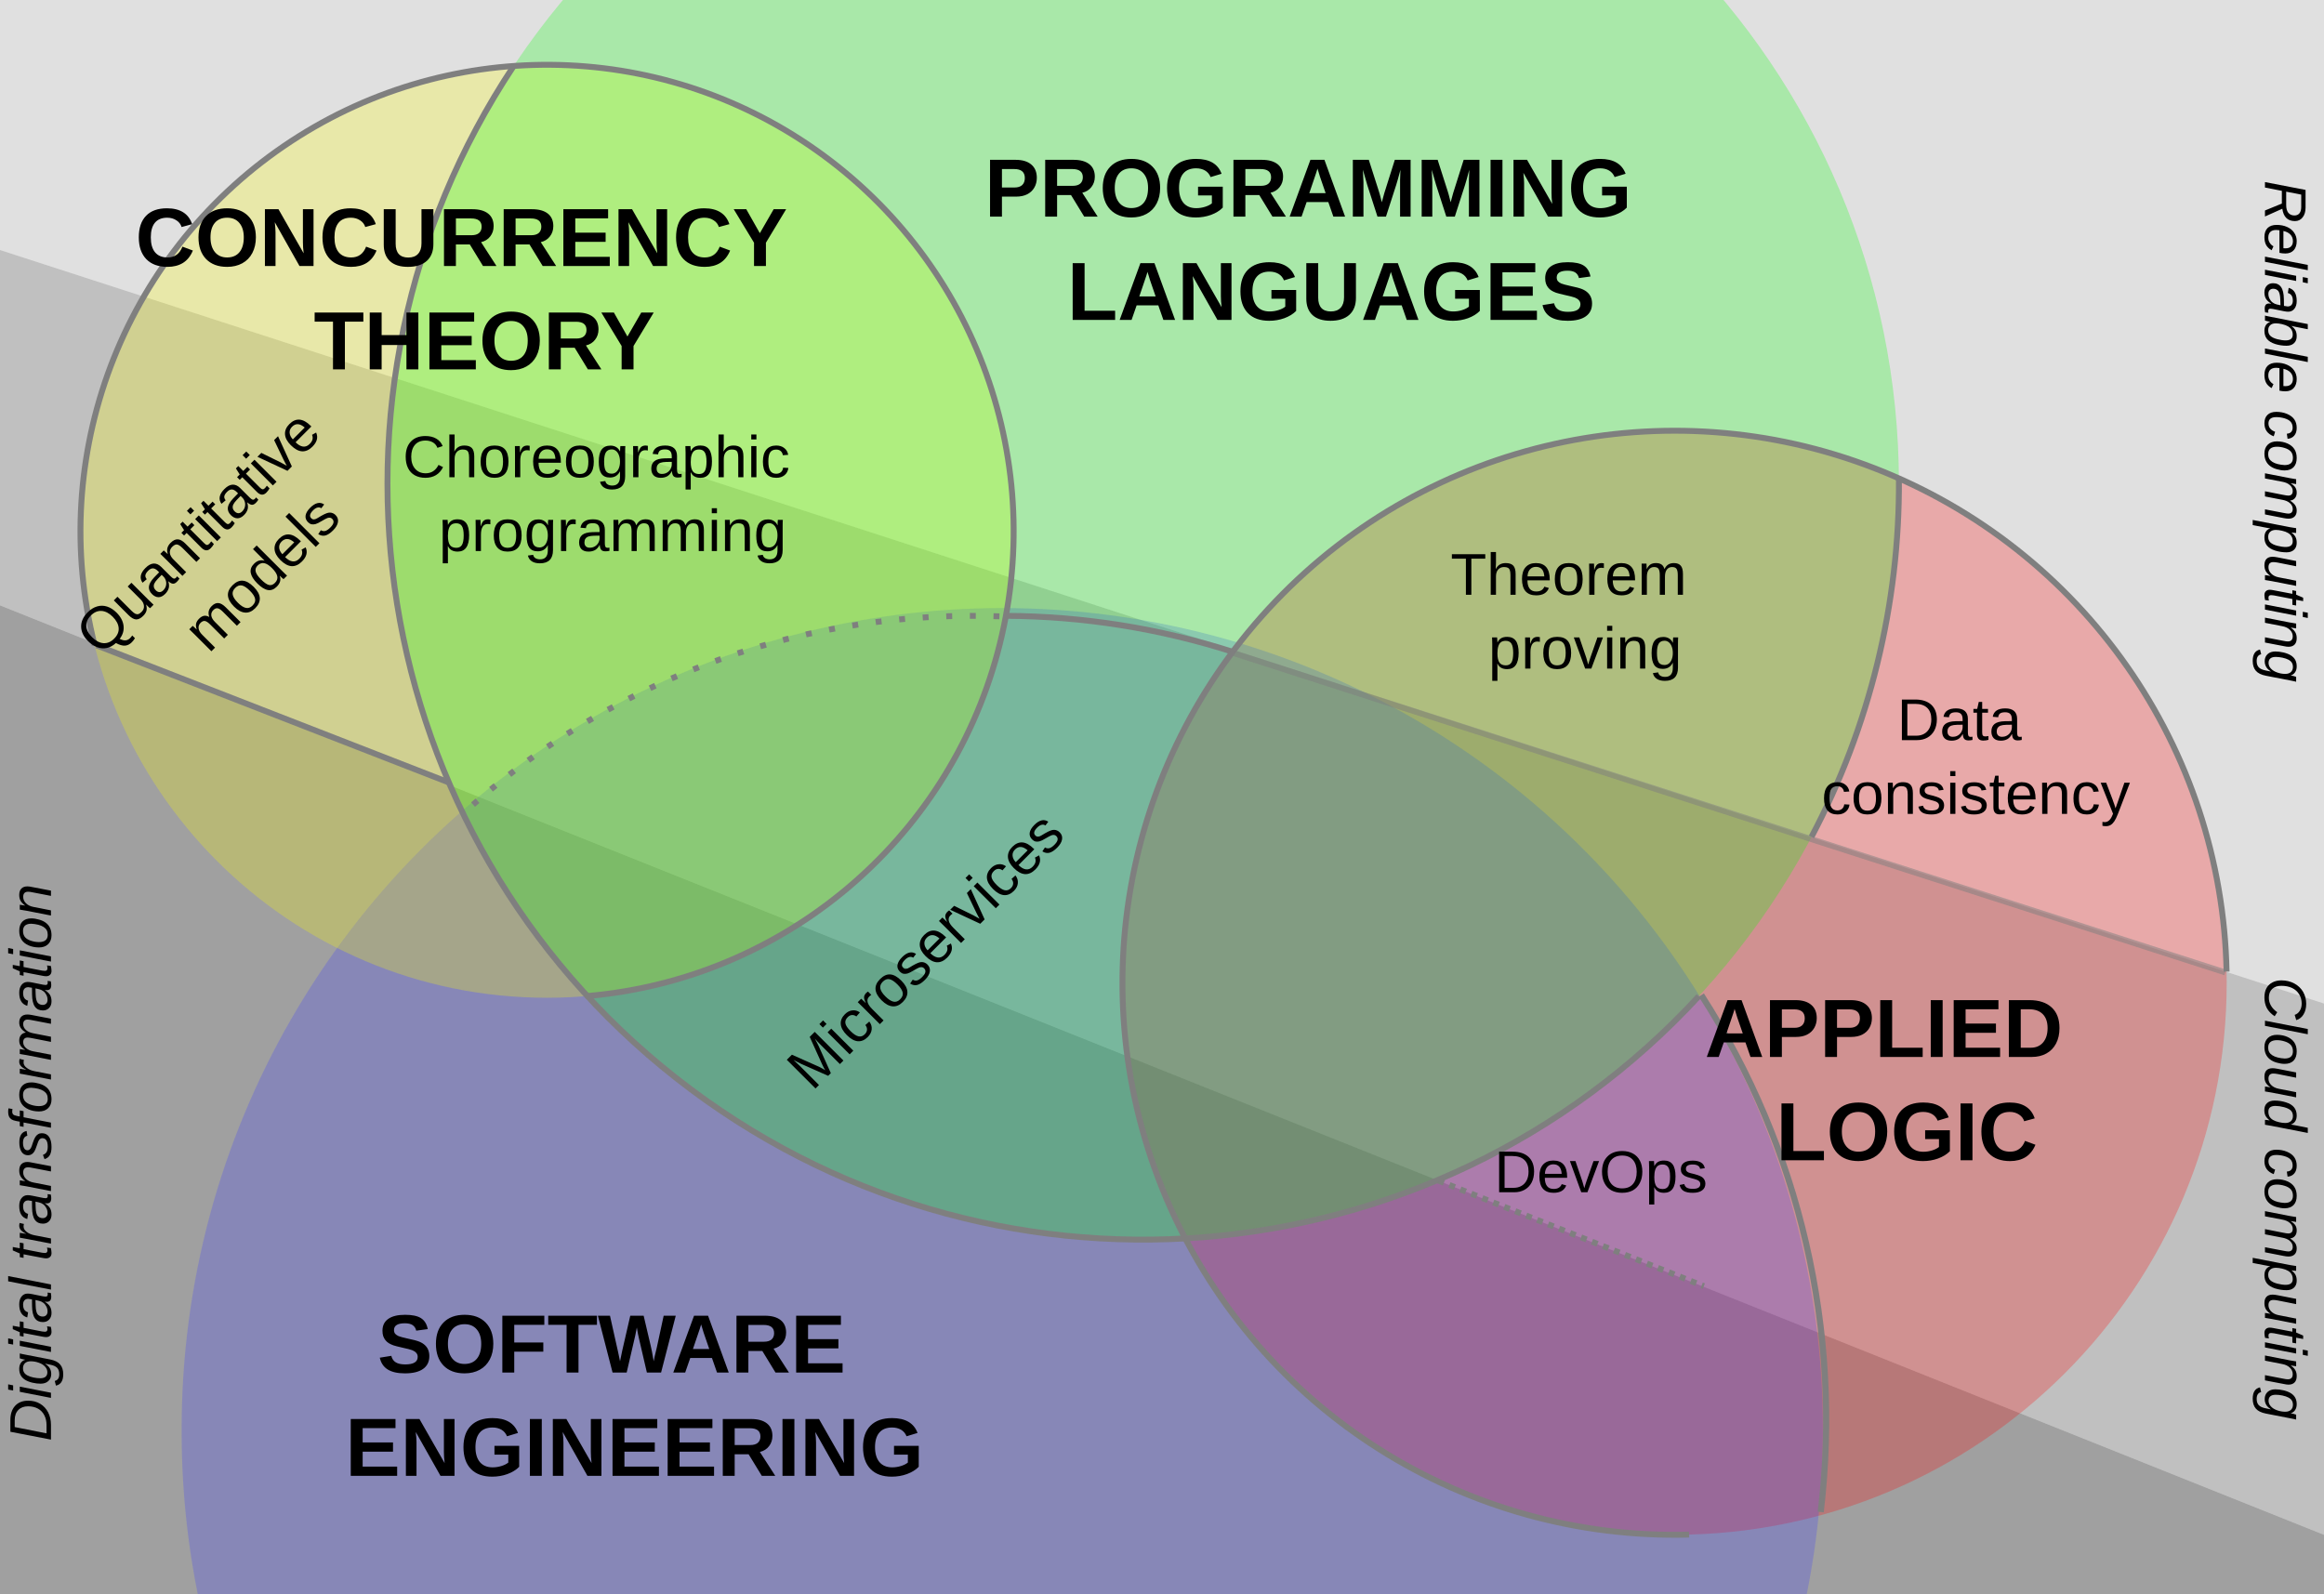
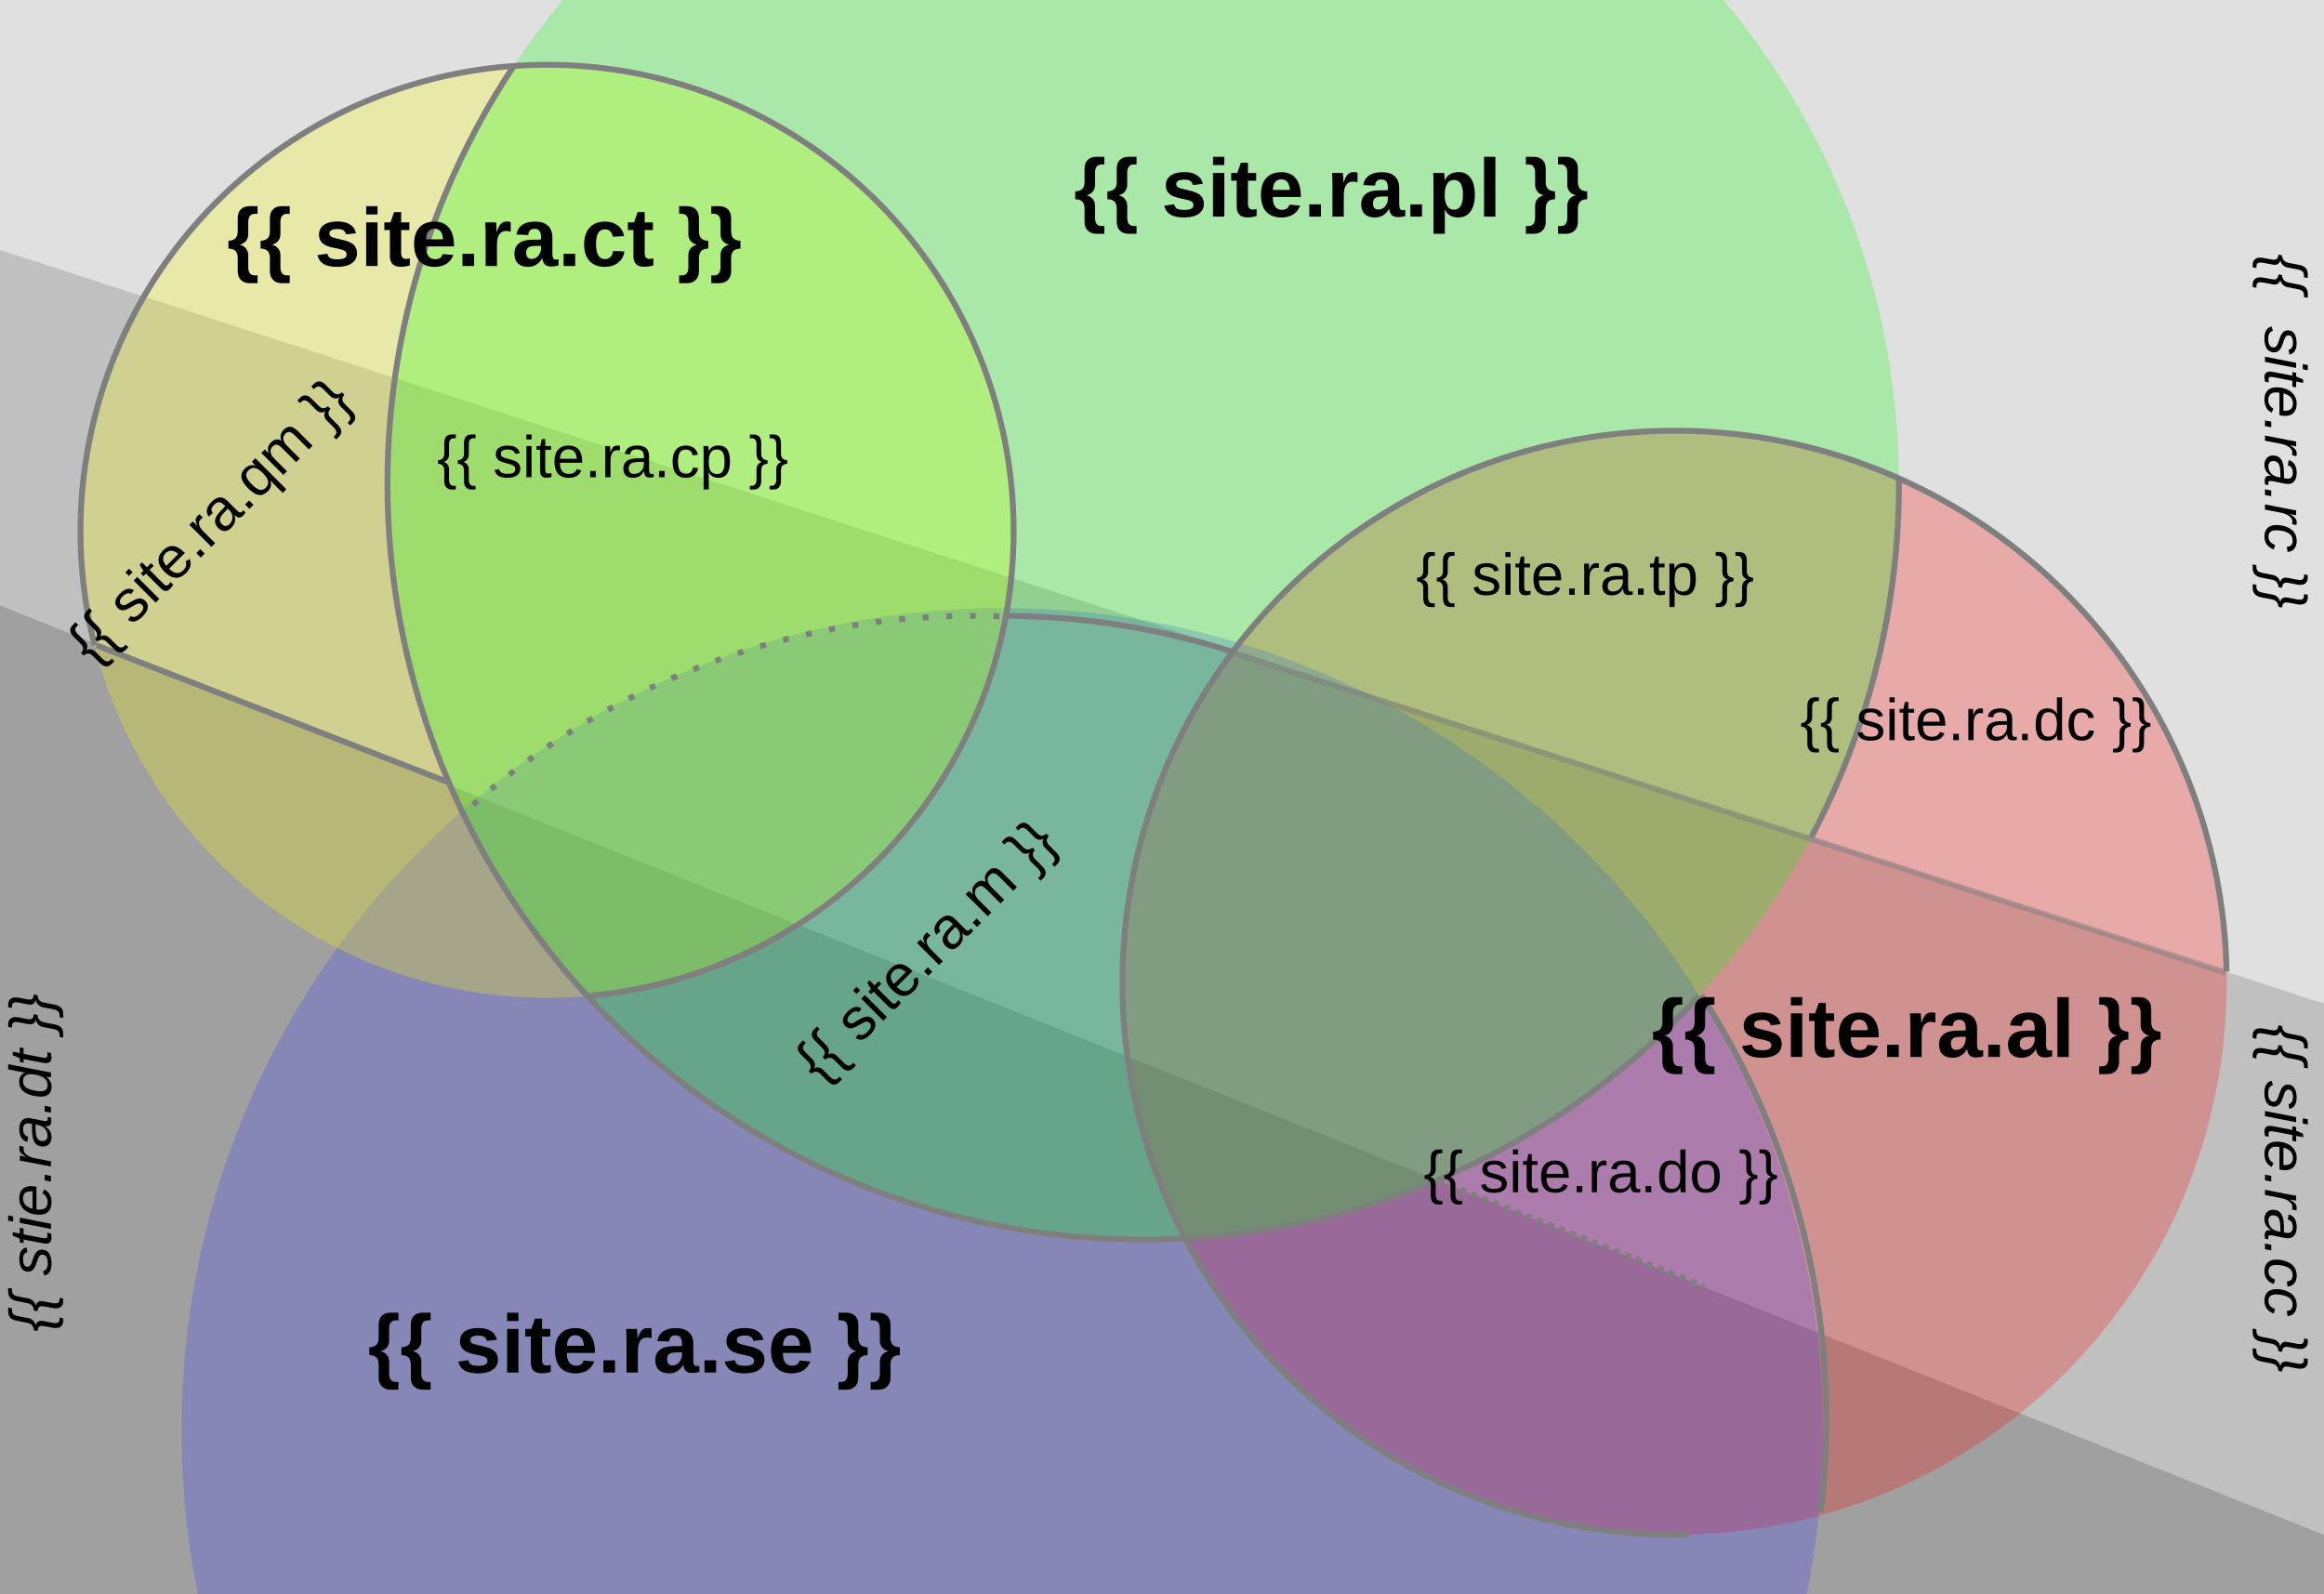
<svg xmlns="http://www.w3.org/2000/svg" width="393.63" height="270" id="svg2" version="1.1">
  <defs id="defs4">
    <marker orient="auto" refY="0.0" refX="0.0" id="Arrow1Mend" style="overflow:visible;">
      <path id="path3851" d="M 0.0,0.0 L 5.0,-5.0 L -12.5,0.0 L 5.0,5.0 L 0.0,0.0 z " style="fill-rule:evenodd;stroke:#000000;stroke-width:1.0pt;" transform="scale(0.4) rotate(180) translate(10,0)" />
    </marker>
  </defs>
  <g id="layer1" transform="translate(-111.7585,-344.3547)">
    <path style="fill:#000000;fill-opacity:0.373;stroke:none" d="m 505.393,604.355 0,100 -400.885,0 0.885,-260" id="path3863" />
    <path style="fill:#000000;fill-opacity:0.247;stroke:none" d="m 104.507,384.355 0.885,60 400,160 0,-90 z" id="path3865" />
    <path style="fill:#000000;fill-opacity:0.122;stroke:none" d="m 104.507,384.355 0,-90 400.885,0 0,220" id="path3861" />
    <path style="fill:#ff0000;fill-opacity:0.247;fill-rule:evenodd;stroke:none" id="path2991" d="m 684.892,342.446 a 93.514,93.514 0 1 1 -187.028,0 93.514,93.514 0 1 1 187.028,0 z" transform="translate(-195.9847,168.3947)" />
    <path style="fill:#3f3fff;fill-opacity:0.247;fill-rule:evenodd;stroke:none" id="path2993" d="m 777.586,726.38 a 189.502,189.502 0 1 1 -379.003,0 189.502,189.502 0 1 1 379.003,0 z" transform="matrix(0.7334587,0,0,0.7334587,-149.8188,53.90833)" />
    <path style="fill:#ffff00;fill-opacity:0.247;fill-rule:evenodd;stroke:none" id="path2987-4" d="m 246.298,381.959 a 79.026,79.026 0 1 1 -158.052,0 79.026,79.026 0 1 1 158.052,0 z" transform="translate(37.14721,52.3958)" />
    <path style="fill:#00ff00;fill-opacity:0.247;fill-rule:evenodd;stroke:none" id="path2989" d="m 470.204,356.275 a 99.441,99.441 0 1 1 -198.882,0 99.441,99.441 0 1 1 198.882,0 z" transform="matrix(1.287196,0,0,1.287196,-171.8522,-32.2415)" />
    <path style="fill:none;stroke:#7f7f7f;stroke-opacity:1" id="path2987-8" d="M 90.643,401.276 A 79.026,79.026 0 1 1 174.327,460.669" transform="translate(37.14721,52.3958)" />
    <path style="fill:none;stroke:#7f7f7f;stroke-width:1.363;stroke-miterlimit:4;stroke-opacity:1;stroke-dasharray:1.363, 4.09;stroke-dashoffset:0" id="path2993-7-1" d="M 472.691,595.461 A 174.516,174.516 0 0 1 595.299,552.014" transform="matrix(0.7334572,0,0,0.7334587,-154.8178,43.90866)" />
    <path style="fill:none;stroke:#7f7f7f;stroke-width:1.363;stroke-miterlimit:4;stroke-opacity:1;stroke-dasharray:none" id="path2993-7-1-4" d="m 588.92,551.866 a 174.516,174.516 0 0 1 52.581,8.374" transform="matrix(0.7334587,0,0,0.7334587,-149.819,43.90843)" />
    <path style="fill:none;stroke:#7f7f7f;stroke-width:1.363;stroke-miterlimit:4;stroke-opacity:1;stroke-dasharray:none" id="path2993-7-1-4-7" d="m 734.831,631.927 a 174.516,174.516 0 0 1 26.557,114.991" transform="matrix(0.7615603,0,0,0.76156,-159.6966,31.67064)" />
    <path style="fill:none;stroke:#7f7f7f;stroke-opacity:1" id="path2991-9-6" d="m 593.838,435.927 a 93.514,93.514 0 1 1 91.034,-95.371" transform="translate(-195.9847,168.3947)" />
    <path style="fill:none;stroke:#7f7f7f;stroke-width:0.777;stroke-miterlimit:4;stroke-opacity:1;stroke-dasharray:none" id="path2989-0-7" d="m 470.203,355.667 a 99.441,99.441 0 0 1 -11.51,47.052" transform="matrix(1.287196,0,0,1.287196,-171.8519,-32.24104)" />
    <path style="fill:none;stroke:#7f7f7f;stroke-width:0.777;stroke-miterlimit:4;stroke-opacity:1;stroke-dasharray:none" id="path2989-0-7-5" d="M 443.867,423.687 A 99.441,99.441 0 0 1 287.944,301.235" transform="matrix(1.287196,0,0,1.287196,-171.8522,-32.2415)" />
    <text xml:space="preserve" style="font-size:10px;font-style:normal;font-variant:normal;font-weight:normal;font-stretch:normal;text-align:center;line-height:125%;letter-spacing:0px;word-spacing:0px;text-anchor:middle;fill:#000000;fill-opacity:1;stroke:none;font-family:Arial;-inkscape-font-specification:Arial" x="554.355" y="-495.393" id="text3828" transform="matrix(0,1,-1,0,0,0)">
-       <tspan id="tspan3830" x="554.355" y="-495.393" style="font-style:italic">Cloud computing</tspan>
+       <tspan id="tspan3830" x="554.355" y="-495.393" style="font-style:italic">{{ site.ra.cc }}</tspan>
    </text>
    <text xml:space="preserve" style="font-size:10px;font-style:normal;font-variant:normal;font-weight:normal;font-stretch:normal;text-align:center;line-height:125%;letter-spacing:0px;word-spacing:0px;text-anchor:middle;fill:#000000;fill-opacity:1;stroke:none;font-family:Arial;-inkscape-font-specification:Arial" x="424.355" y="-495.393" id="text3824" transform="matrix(0,1,-1,0,0,0)">
-       <tspan id="tspan3826" x="424.355" y="-495.393" style="font-style:italic">Reliable computing</tspan>
+       <tspan id="tspan3826" x="424.355" y="-495.393" style="font-style:italic">{{  site.ra.rc }}</tspan>
    </text>
    <text xml:space="preserve" style="font-size:10px;font-style:normal;font-variant:normal;font-weight:normal;font-stretch:normal;text-align:center;line-height:125%;letter-spacing:0px;word-spacing:0px;text-anchor:middle;fill:#000000;fill-opacity:1;stroke:none;font-family:Arial;-inkscape-font-specification:Arial" x="-534.355" y="120.393" id="text3832" transform="matrix(0,-1,1,0,0,0)">
-       <tspan id="tspan3834" x="-534.355" y="120.393" style="font-style:italic">Digital transformation</tspan>
+       <tspan id="tspan3834" x="-534.355" y="120.393" style="font-style:italic">{{ stie.ra.dt }}</tspan>
    </text>
    <path style="fill:none;stroke:#7f7f7f;stroke-width:1;stroke-linecap:butt;stroke-linejoin:miter;stroke-miterlimit:4;stroke-opacity:1;stroke-dasharray:1, 1;stroke-dashoffset:0" d="m 355.393,544.355 44.954,17.878" id="path4057" />
    <path style="fill:none;stroke:#7f7f7f;stroke-width:1px;stroke-linecap:butt;stroke-linejoin:miter;stroke-opacity:0.498" d="m 320.663,454.98 168.002,54.111" id="path3822" />
    <path style="fill:none;stroke:#7f7f7f;stroke-width:1px;stroke-linecap:butt;stroke-linejoin:miter;stroke-opacity:1" d="m 128.093,453.674 59.658,23.222" id="path3820" />
    <text xml:space="preserve" style="font-size:10px;font-style:normal;font-variant:normal;font-weight:normal;font-stretch:normal;text-align:center;line-height:125%;letter-spacing:0px;word-spacing:0px;text-anchor:middle;fill:#000000;fill-opacity:1;stroke:none;font-family:Arial;-inkscape-font-specification:Arial" x="389.855" y="546.327" id="text4131">
-       <tspan id="tspan4133" x="389.855" y="546.327">DevOps</tspan>
+       <tspan id="tspan4133" x="389.855" y="546.327">{{ site.ra.do }}</tspan>
    </text>
    <text xml:space="preserve" style="font-size:14px;font-style:normal;font-variant:normal;font-weight:normal;font-stretch:normal;text-align:center;line-height:125%;letter-spacing:0px;word-spacing:0px;text-anchor:middle;fill:#000000;fill-opacity:1;stroke:none;font-family:Arial;-inkscape-font-specification:Arial" x="444.454" y="523.404" id="text4071">
-       <tspan x="444.454" y="523.404" id="tspan4081" style="font-size:14px;font-style:normal;font-variant:normal;font-weight:bold;font-stretch:normal;font-family:Arial;-inkscape-font-specification:Arial Bold">APPLIED</tspan>
-       <tspan x="444.454" y="540.903" style="font-size:14px;font-style:normal;font-variant:normal;font-weight:bold;font-stretch:normal;font-family:Arial;-inkscape-font-specification:Arial Bold" id="tspan4091">LOGIC</tspan>
+       <tspan x="444.454" y="523.404" style="font-size:14px;font-style:normal;font-variant:normal;font-weight:bold;font-stretch:normal;font-family:Arial;-inkscape-font-specification:Arial Bold" id="tspan4091">{{ site.ra.al }}</tspan>
    </text>
    <text xml:space="preserve" style="font-size:10px;font-style:normal;font-variant:normal;font-weight:normal;font-stretch:normal;text-align:center;line-height:125%;letter-spacing:0px;word-spacing:0px;text-anchor:middle;fill:#000000;fill-opacity:1;stroke:none;font-family:Arial;-inkscape-font-specification:Arial" x="453.353" y="469.736" id="text4125">
-       <tspan id="tspan4127" x="453.353" y="469.736">Data</tspan>
-       <tspan x="453.353" y="482.236" id="tspan4129">consistency</tspan>
+       <tspan x="453.353" y="469.736" id="tspan4129">{{ site.ra.dc }}</tspan>
    </text>
    <text xml:space="preserve" style="font-size:10px;font-style:normal;font-variant:normal;font-weight:normal;font-stretch:normal;text-align:center;line-height:125%;letter-spacing:0px;word-spacing:0px;text-anchor:middle;fill:#000000;fill-opacity:1;stroke:none;font-family:Arial;-inkscape-font-specification:Arial" x="387.183" y="445.118" id="text4099">
-       <tspan x="387.183" y="445.118" id="tspan4103" style="font-size:10px;font-style:normal;font-variant:normal;font-weight:normal;font-stretch:normal;font-family:Arial;-inkscape-font-specification:Arial">Theorem</tspan>
-       <tspan x="387.183" y="457.618" id="tspan4109" style="font-size:10px;font-style:normal;font-variant:normal;font-weight:normal;font-stretch:normal;font-family:Arial;-inkscape-font-specification:Arial">proving</tspan>
+       <tspan x="387.183" y="445.118" id="tspan4109" style="font-size:10px;font-style:normal;font-variant:normal;font-weight:normal;font-stretch:normal;font-family:Arial;-inkscape-font-specification:Arial">{{ site.ra.tp }}</tspan>
    </text>
    <text xml:space="preserve" style="font-size:14px;font-style:normal;font-variant:normal;font-weight:bold;font-stretch:normal;text-align:center;line-height:125%;letter-spacing:0px;word-spacing:0px;text-anchor:middle;fill:#000000;fill-opacity:1;stroke:none;font-family:Arial;-inkscape-font-specification:Arial Bold" x="346.957" y="381.051" id="text4063">
-       <tspan id="tspan4065" x="346.957" y="381.051" style="font-size:14px;font-style:normal;font-variant:normal;font-weight:bold;font-stretch:normal;font-family:Arial;-inkscape-font-specification:Arial Bold">PROGRAMMING</tspan>
-       <tspan x="346.957" y="398.551" style="font-size:14px;font-style:normal;font-variant:normal;font-weight:bold;font-stretch:normal;font-family:Arial;-inkscape-font-specification:Arial Bold" id="tspan4083">LANGUAGES</tspan>
+       <tspan x="346.957" y="381.051" style="font-size:14px;font-style:normal;font-variant:normal;font-weight:bold;font-stretch:normal;font-family:Arial;-inkscape-font-specification:Arial Bold" id="tspan4083">{{ site.ra.pl }}</tspan>
    </text>
    <text xml:space="preserve" style="font-size:14px;font-style:normal;font-variant:normal;font-weight:normal;font-stretch:normal;text-align:center;line-height:125%;letter-spacing:0px;word-spacing:0px;text-anchor:middle;fill:#000000;fill-opacity:1;stroke:none;font-family:Arial;-inkscape-font-specification:Arial" x="203.528" y="389.424" id="text4075">
-       <tspan x="203.528" y="389.424" id="tspan4079" style="font-size:14px;font-style:normal;font-variant:normal;font-weight:bold;font-stretch:normal;font-family:Arial;-inkscape-font-specification:Arial Bold">CONCURRENCY</tspan>
-       <tspan x="203.528" y="406.924" style="font-size:14px;font-style:normal;font-variant:normal;font-weight:bold;font-stretch:normal;font-family:Arial;-inkscape-font-specification:Arial Bold" id="tspan4087">THEORY</tspan>
+       <tspan x="203.528" y="389.424" style="font-size:14px;font-style:normal;font-variant:normal;font-weight:bold;font-stretch:normal;font-family:Arial;-inkscape-font-specification:Arial Bold" id="tspan4087">{{ site.ra.ct }}</tspan>
    </text>
    <text xml:space="preserve" style="font-size:10px;font-style:normal;font-variant:normal;font-weight:normal;font-stretch:normal;text-align:center;line-height:125%;letter-spacing:0px;word-spacing:0px;text-anchor:middle;fill:#000000;fill-opacity:1;stroke:none;font-family:Arial;-inkscape-font-specification:Arial" x="222.478" y="425.206" id="text4135">
-       <tspan id="tspan4137" x="222.478" y="425.206">Choreographic</tspan>
-       <tspan x="222.478" y="437.706" id="tspan4139">programming</tspan>
+       <tspan x="222.478" y="425.206" id="tspan4139">{{ site.ra.cp }}</tspan>
    </text>
    <text xml:space="preserve" style="font-size:10px;font-style:normal;font-variant:normal;font-weight:normal;font-stretch:normal;text-align:center;line-height:125%;letter-spacing:0px;word-spacing:0px;text-anchor:middle;fill:#000000;fill-opacity:1;stroke:none;font-family:Arial;-inkscape-font-specification:Arial" x="-194.787" y="413.353" id="text4177" transform="matrix(0.7071068,-0.7071068,0.7071068,0.7071068,0,0)">
-       <tspan id="tspan4179" x="-194.787" y="413.353">Quantitative</tspan>
-       <tspan x="-194.787" y="425.853" id="tspan4181">models</tspan>
+       <tspan x="-194.787" y="413.353" id="tspan4181">{{ site.ra.qm }}</tspan>
    </text>
    <text xml:space="preserve" style="font-size:14px;font-style:normal;font-variant:normal;font-weight:normal;font-stretch:normal;text-align:center;line-height:125%;letter-spacing:0px;word-spacing:0px;text-anchor:middle;fill:#000000;fill-opacity:1;stroke:none;font-family:Arial;-inkscape-font-specification:Arial" x="228.96" y="576.87" id="text4067">
-       <tspan id="tspan4069" x="228.96" y="576.87" style="font-size:14px;font-style:normal;font-variant:normal;font-weight:bold;font-stretch:normal;font-family:Arial;-inkscape-font-specification:Arial Bold">SOFTWARE</tspan>
-       <tspan x="228.96" y="594.37" style="font-size:14px;font-style:normal;font-variant:normal;font-weight:bold;font-stretch:normal;font-family:Arial;-inkscape-font-specification:Arial Bold" id="tspan4095">ENGINEERING</tspan>
+       <tspan x="228.96" y="576.87" style="font-size:14px;font-style:normal;font-variant:normal;font-weight:bold;font-stretch:normal;font-family:Arial;-inkscape-font-specification:Arial Bold" id="tspan4095">{{ site.ra.se }}</tspan>
    </text>
    <text xml:space="preserve" style="font-size:10px;font-style:normal;font-variant:normal;font-weight:normal;font-stretch:normal;text-align:center;line-height:125%;letter-spacing:0px;word-spacing:0px;text-anchor:middle;fill:#000000;fill-opacity:1;stroke:none;font-family:Arial;-inkscape-font-specification:Arial" x="-160.507" y="550.575" id="text4183" transform="matrix(0.7071068,-0.7071068,0.7071068,0.7071068,0,0)">
-       <tspan id="tspan4185" x="-160.507" y="550.575">Microservices</tspan>
+       <tspan id="tspan4185" x="-160.507" y="550.575">{{ site.ra.m }}</tspan>
    </text>
  </g>
</svg>
